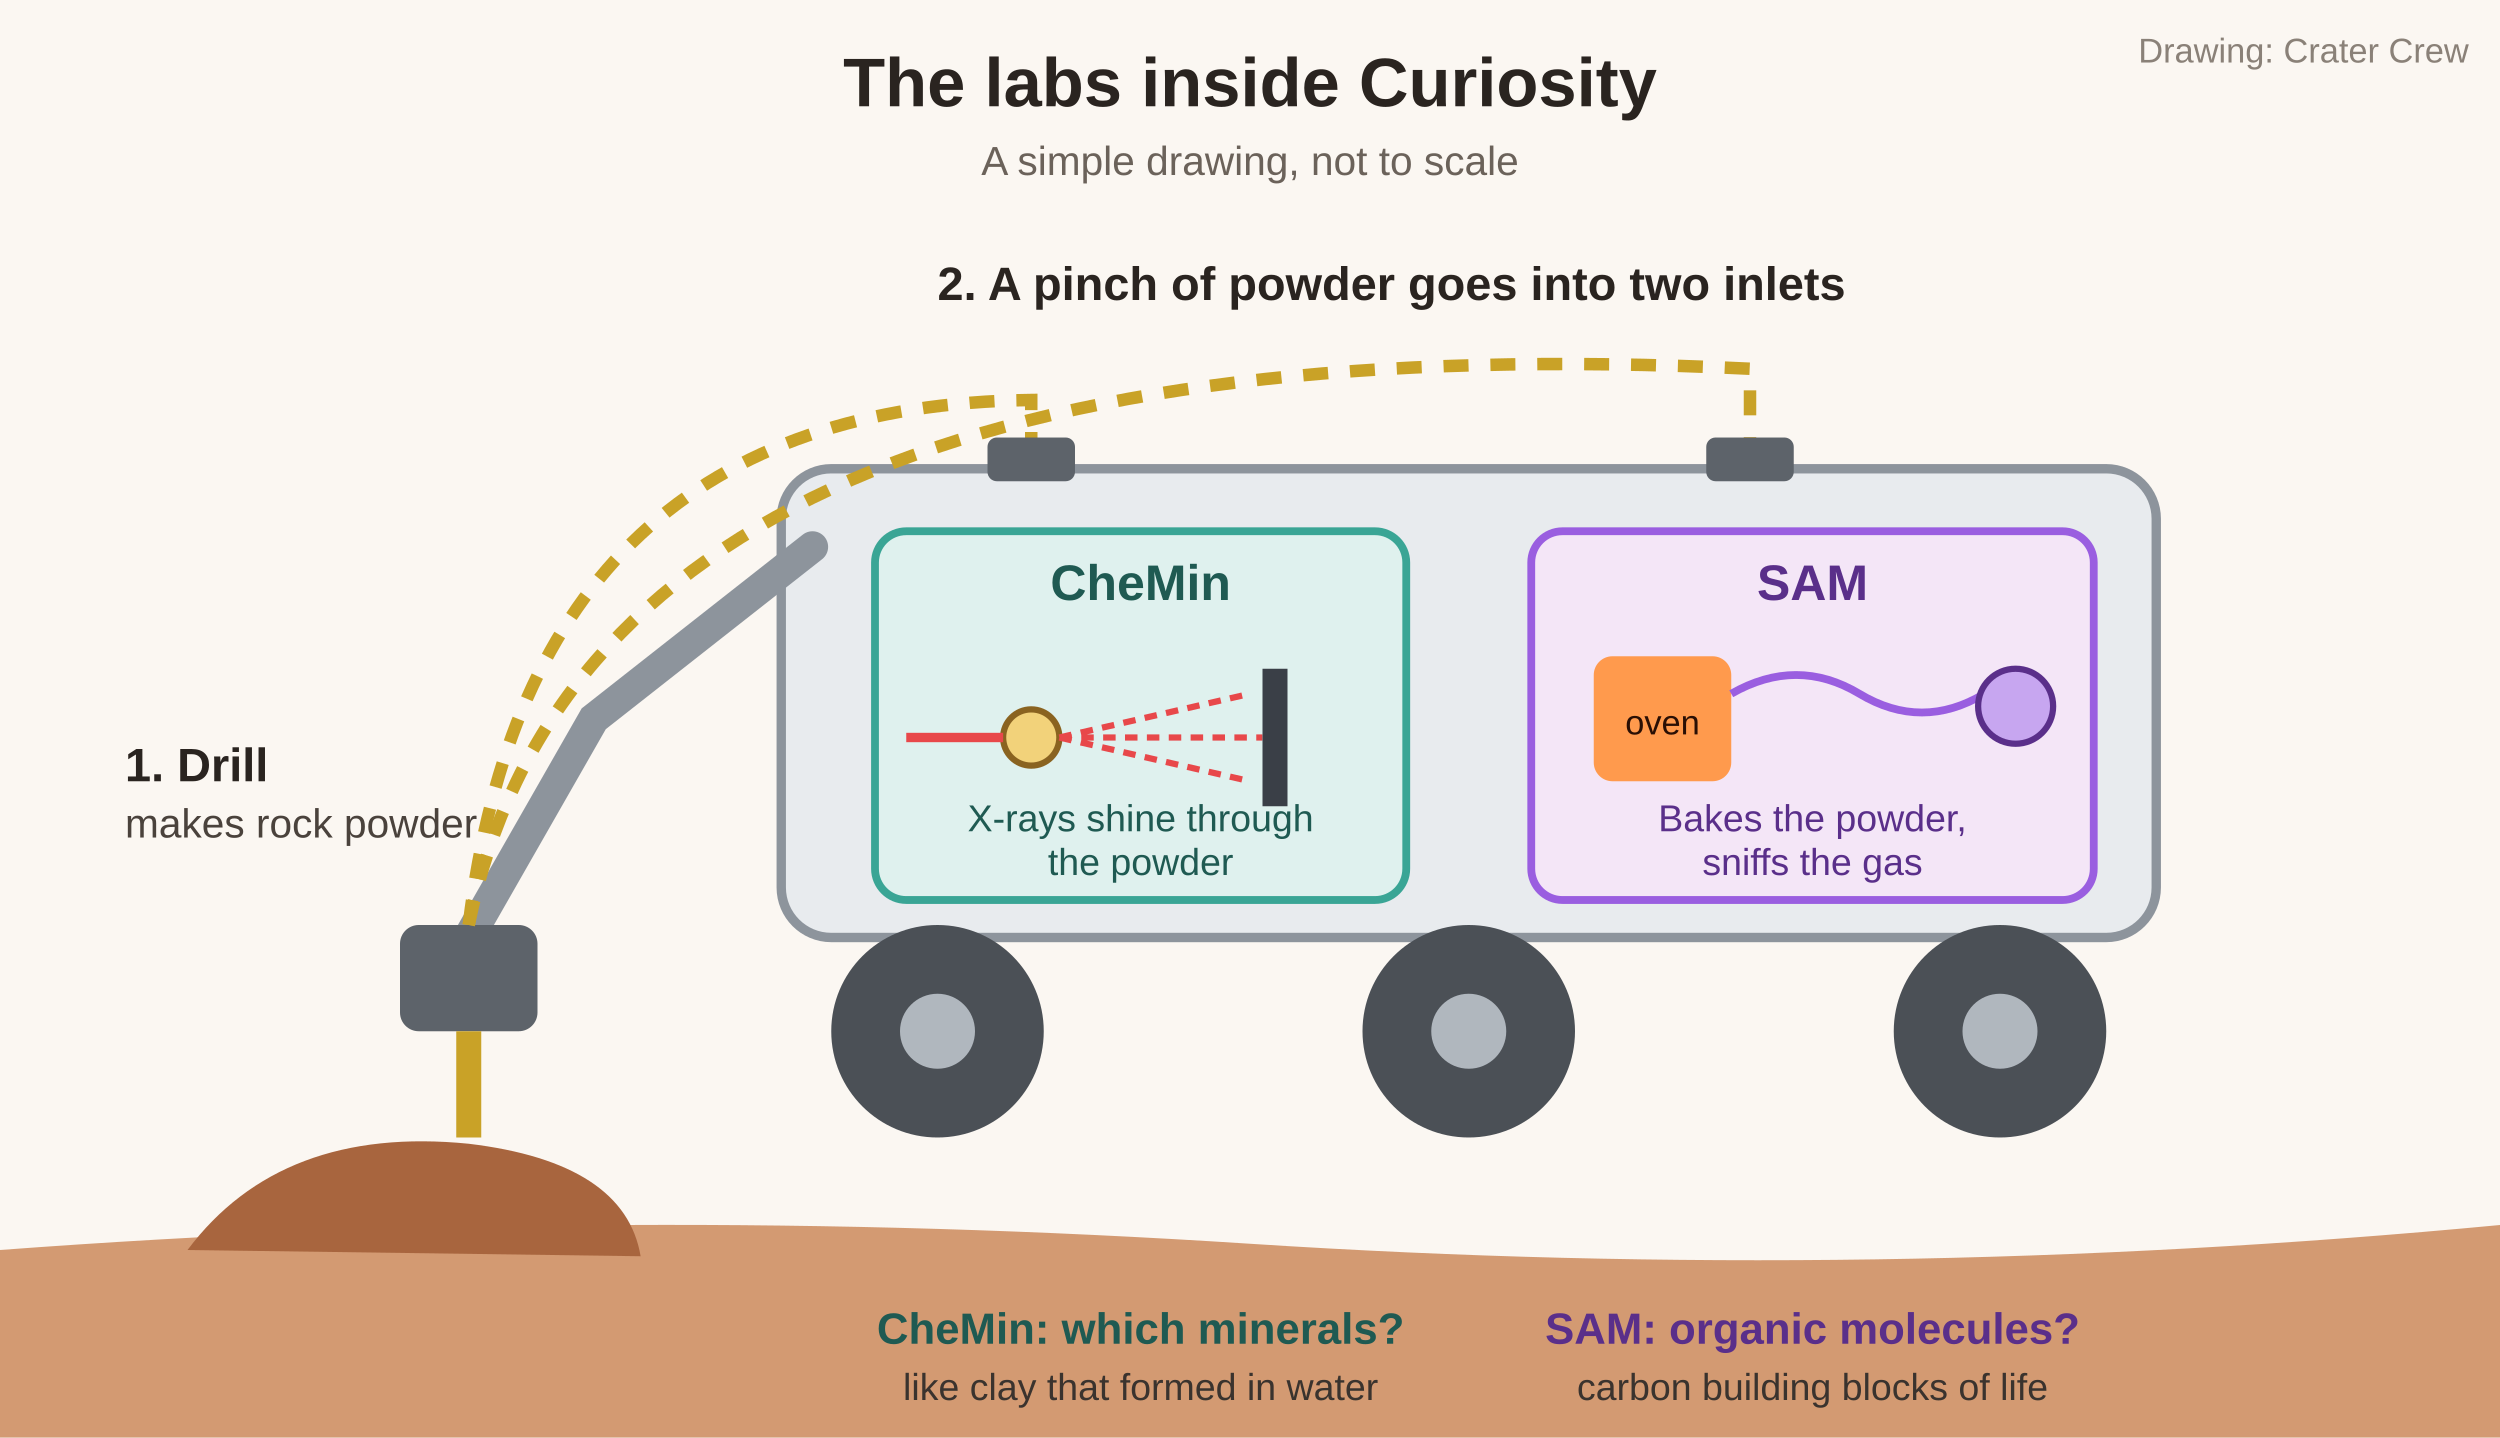
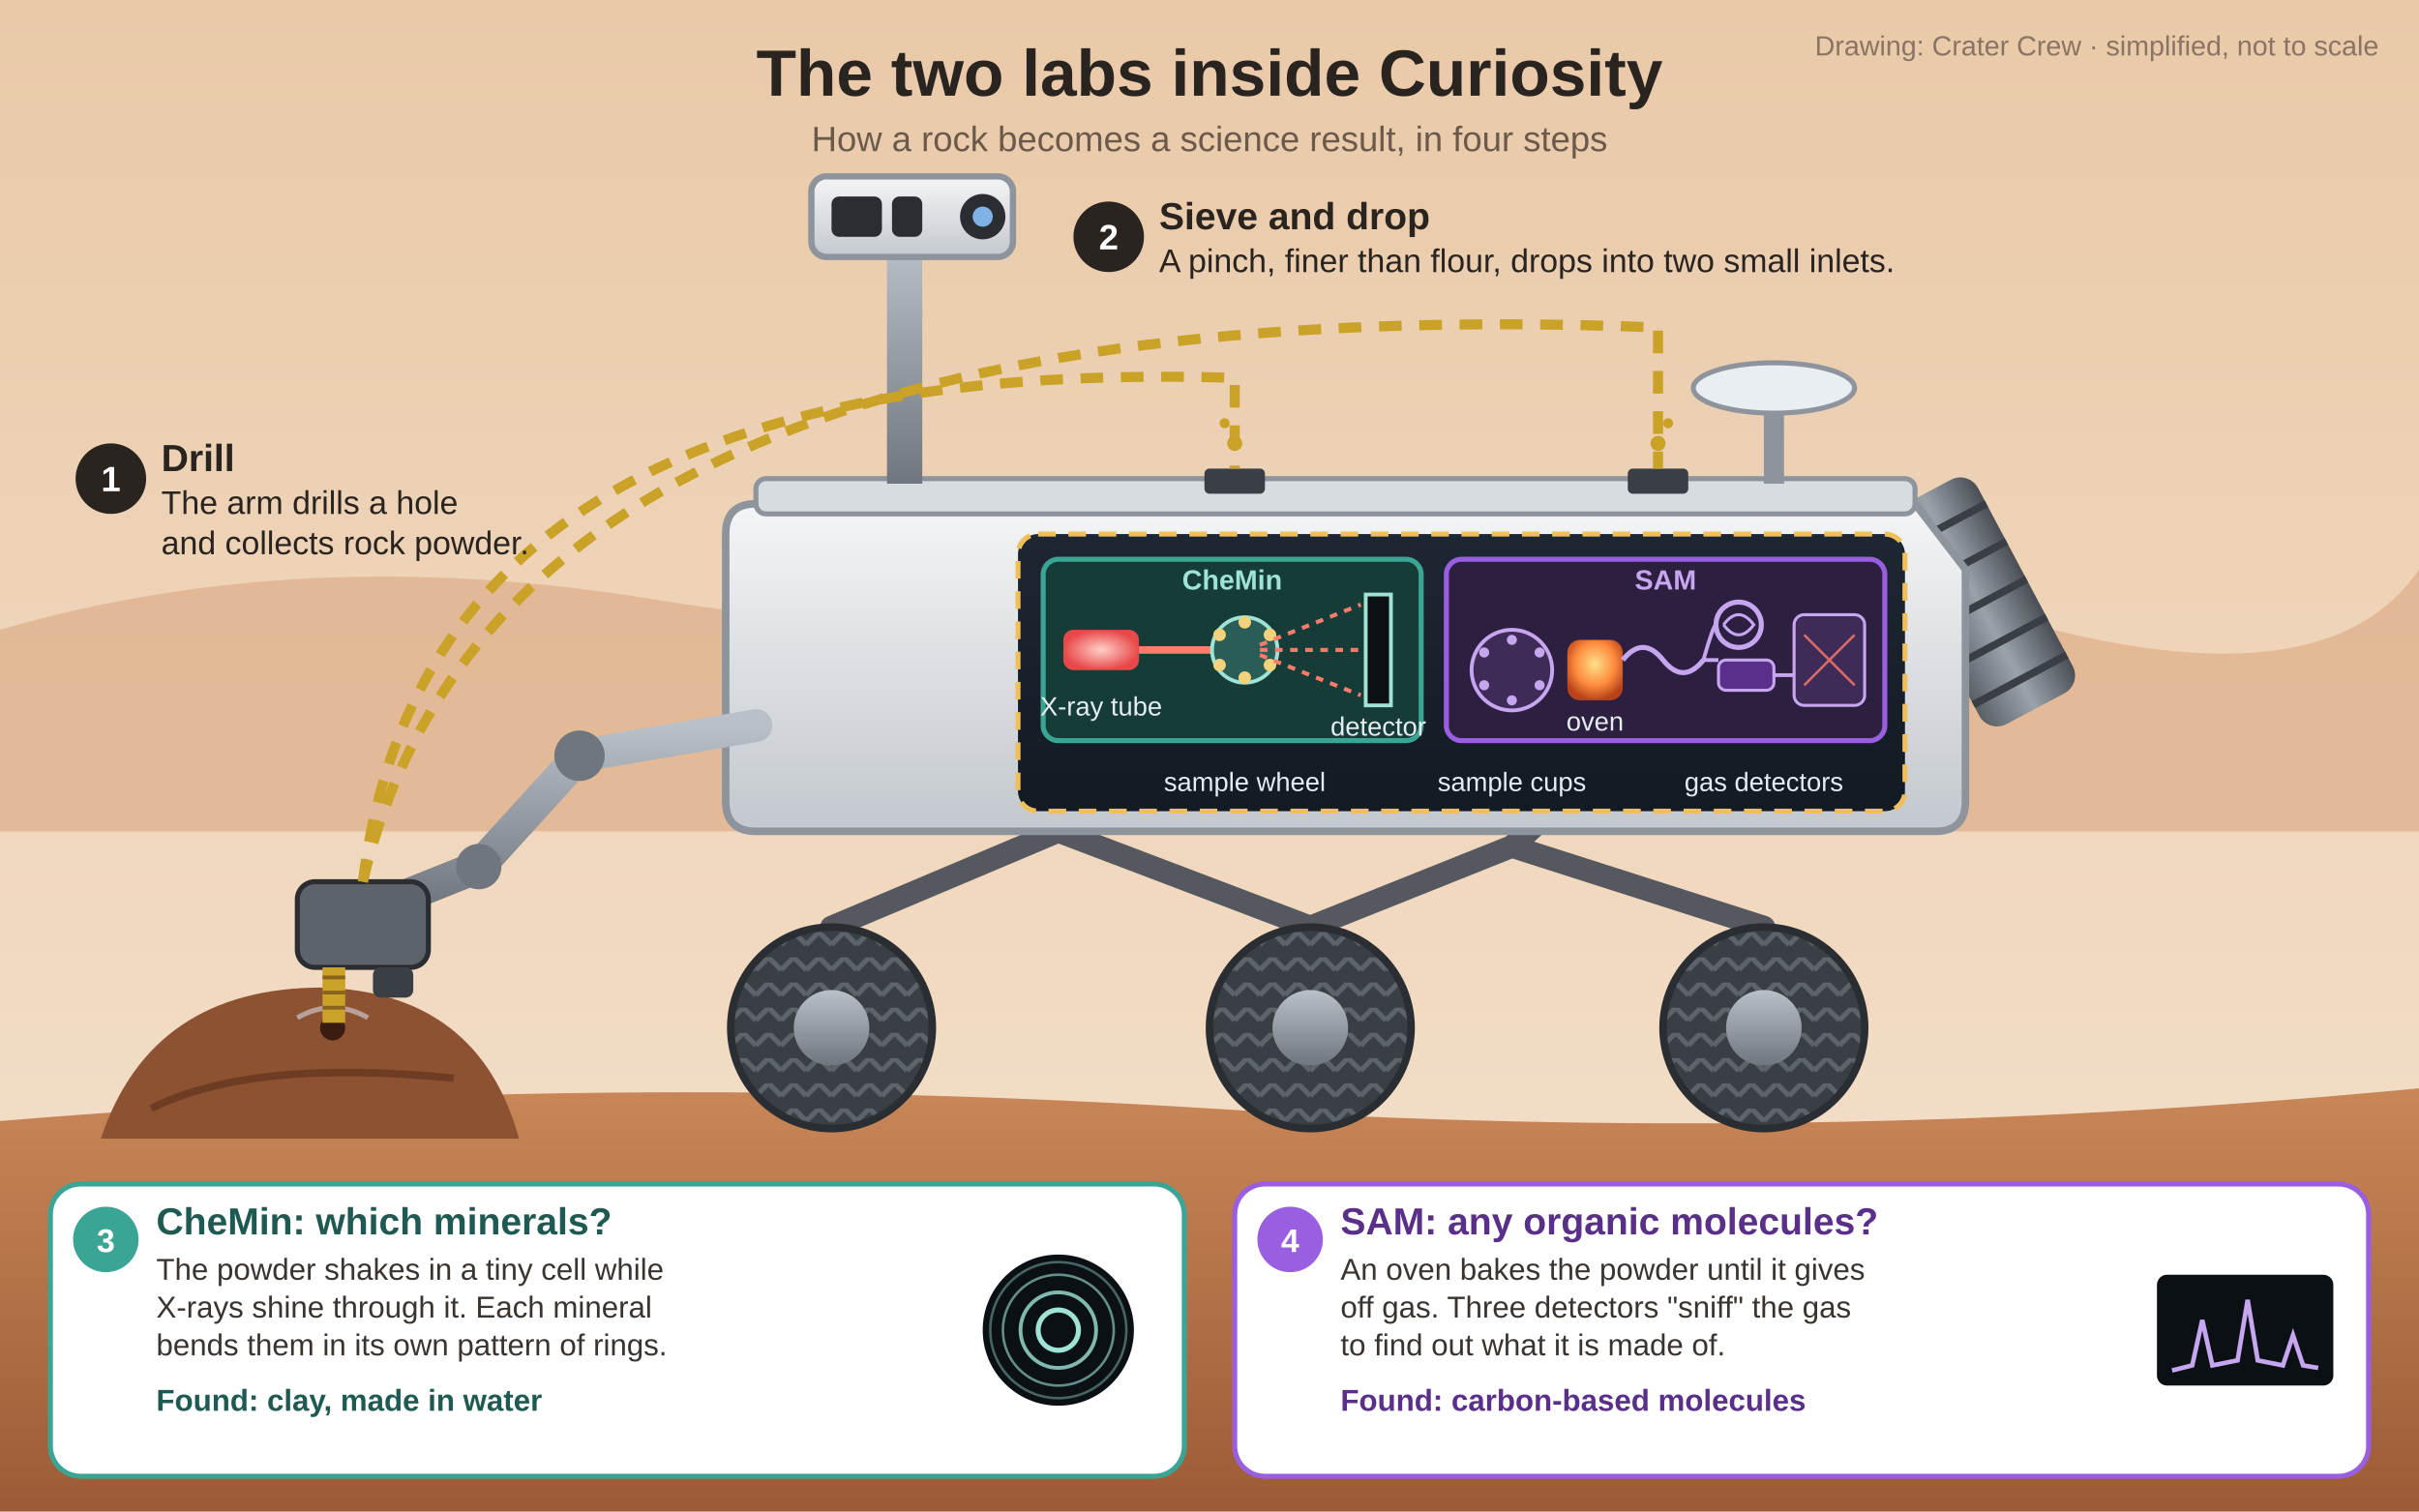
- <svg xmlns="http://www.w3.org/2000/svg" viewBox="0 0 800 460" font-family="Arial, Helvetica, sans-serif">
-   <rect width="800" height="460" fill="#fbf7f2" />
-   <text x="400" y="34" text-anchor="middle" font-size="22" font-weight="700" fill="#2a2420">The labs inside Curiosity</text>
-   <text x="400" y="56" text-anchor="middle" font-size="13" fill="#6b625a">A simple drawing, not to scale</text>
-   <path d="M0 400 Q200 385 400 398 T800 392 V460 H0Z" fill="#d39a72" />
-   <path d="M60 400 Q90 360 150 366 Q200 372 205 402Z" fill="#a8653e" />
-   <rect x="250" y="150" width="440" height="150" rx="16" fill="#e8ebee" stroke="#8d949c" stroke-width="3" />
-   <circle cx="300" cy="330" r="34" fill="#4b5056" />
-   <circle cx="470" cy="330" r="34" fill="#4b5056" />
-   <circle cx="640" cy="330" r="34" fill="#4b5056" />
-   <circle cx="300" cy="330" r="12" fill="#b0b7be" />
-   <circle cx="470" cy="330" r="12" fill="#b0b7be" />
-   <circle cx="640" cy="330" r="12" fill="#b0b7be" />
-   <path d="M260 175 L190 230 L150 300" fill="none" stroke="#8d949c" stroke-width="10" stroke-linecap="round" />
-   <rect x="128" y="296" width="44" height="34" rx="6" fill="#5d636a" />
-   <rect x="146" y="330" width="8" height="34" fill="#c9a227" />
-   <text x="40" y="250" font-size="15" font-weight="700" fill="#2a2420">1. Drill</text>
-   <text x="40" y="268" font-size="13" fill="#4a423c">makes rock powder</text>
-   <path d="M150 296 Q170 130 330 128 L330 150" fill="none" stroke="#c9a227" stroke-width="4" stroke-dasharray="8 7" />
-   <path d="M150 296 Q190 100 560 118 L560 150" fill="none" stroke="#c9a227" stroke-width="4" stroke-dasharray="8 7" />
-   <text x="300" y="96" font-size="15" font-weight="700" fill="#2a2420">2. A pinch of powder goes into two inlets</text>
-   <rect x="316" y="140" width="28" height="14" rx="3" fill="#5d636a" />
-   <rect x="546" y="140" width="28" height="14" rx="3" fill="#5d636a" />
-   <rect x="280" y="170" width="170" height="118" rx="10" fill="#dff1ee" stroke="#3aa595" stroke-width="2.5" />
-   <text x="365" y="192" text-anchor="middle" font-size="16" font-weight="700" fill="#1f5a52">CheMin</text>
-   <circle cx="330" cy="236" r="9" fill="#f2d27a" stroke="#8a6320" stroke-width="2" />
-   <path d="M290 236 L321 236" stroke="#e8484a" stroke-width="3" />
-   <path d="M339 236 L400 222 M339 236 L404 236 M339 236 L400 250" stroke="#e8484a" stroke-width="2" stroke-dasharray="4 3" />
-   <rect x="404" y="214" width="8" height="44" fill="#3a3f47" />
-   <text x="365" y="266" text-anchor="middle" font-size="12" fill="#1f5a52">X-rays shine through</text>
-   <text x="365" y="280" text-anchor="middle" font-size="12" fill="#1f5a52">the powder</text>
-   <rect x="490" y="170" width="180" height="118" rx="10" fill="#f4e6f7" stroke="#9a5ee0" stroke-width="2.5" />
-   <text x="580" y="192" text-anchor="middle" font-size="16" font-weight="700" fill="#5a2f8a">SAM</text>
-   <rect x="510" y="210" width="44" height="40" rx="6" fill="#ff9a4d" />
-   <text x="532" y="235" text-anchor="middle" font-size="11" fill="#2a0f04">oven</text>
-   <path d="M554 222 Q575 210 595 222 T635 222" fill="none" stroke="#9a5ee0" stroke-width="2.5" />
-   <circle cx="645" cy="226" r="12" fill="#c7a6f0" stroke="#5a2f8a" stroke-width="2" />
-   <text x="580" y="266" text-anchor="middle" font-size="12" fill="#5a2f8a">Bakes the powder,</text>
-   <text x="580" y="280" text-anchor="middle" font-size="12" fill="#5a2f8a">sniffs the gas</text>
-   <text x="365" y="430" text-anchor="middle" font-size="14" font-weight="700" fill="#1f5a52">CheMin: which minerals?</text>
-   <text x="365" y="448" text-anchor="middle" font-size="12" fill="#3a332e">like clay that formed in water</text>
-   <text x="580" y="430" text-anchor="middle" font-size="14" font-weight="700" fill="#5a2f8a">SAM: organic molecules?</text>
-   <text x="580" y="448" text-anchor="middle" font-size="12" fill="#3a332e">carbon building blocks of life</text>
-   <text x="790" y="20" text-anchor="end" font-size="11" fill="#8a8178">Drawing: Crater Crew</text>
+ <svg xmlns="http://www.w3.org/2000/svg" viewBox="0 0 960 600" font-family="Arial, Helvetica, sans-serif">
+   <defs>
+     <linearGradient id="sky" x1="0" y1="0" x2="0" y2="1">
+       <stop offset="0" stop-color="#e9c9a8" />
+       <stop offset="1" stop-color="#f6e3cf" />
+     </linearGradient>
+     <linearGradient id="ground" x1="0" y1="0" x2="0" y2="1">
+       <stop offset="0" stop-color="#c98657" />
+       <stop offset="1" stop-color="#9c5b36" />
+     </linearGradient>
+     <linearGradient id="body" x1="0" y1="0" x2="0" y2="1">
+       <stop offset="0" stop-color="#f4f5f6" />
+       <stop offset="1" stop-color="#c3c8ce" />
+     </linearGradient>
+     <linearGradient id="metal" x1="0" y1="0" x2="0" y2="1">
+       <stop offset="0" stop-color="#b9c0c8" />
+       <stop offset="1" stop-color="#6f767e" />
+     </linearGradient>
+     <linearGradient id="gold" x1="0" y1="0" x2="1" y2="1">
+       <stop offset="0" stop-color="#f4d98a" />
+       <stop offset=".5" stop-color="#c99a3a" />
+       <stop offset="1" stop-color="#8a6320" />
+     </linearGradient>
+     <linearGradient id="rtg" x1="0" y1="0" x2="1" y2="0">
+       <stop offset="0" stop-color="#5a5f66" />
+       <stop offset=".5" stop-color="#9aa2aa" />
+       <stop offset="1" stop-color="#4a4f55" />
+     </linearGradient>
+     <linearGradient id="cut" x1="0" y1="0" x2="0" y2="1">
+       <stop offset="0" stop-color="#1d2733" />
+       <stop offset="1" stop-color="#121a23" />
+     </linearGradient>
+     <radialGradient id="glowX" cx=".5" cy=".5" r=".5">
+       <stop offset="0" stop-color="#ffd0c8" />
+       <stop offset="1" stop-color="#e8484a" />
+     </radialGradient>
+     <radialGradient id="oven" cx=".5" cy=".4" r=".6">
+       <stop offset="0" stop-color="#ffe08a" />
+       <stop offset=".6" stop-color="#ff8a3d" />
+       <stop offset="1" stop-color="#b8431a" />
+     </radialGradient>
+     <pattern id="tread" width="10" height="10" patternUnits="userSpaceOnUse">
+       <rect width="10" height="10" fill="#3a3f45" />
+       <path d="M0 5 L5 0 L10 5" stroke="#5d636a" stroke-width="2" fill="none" />
+     </pattern>
+   </defs>
+   <rect width="960" height="600" fill="url(#sky)" />
+   <path d="M0 250 Q120 215 260 238 T520 228 T780 240 T960 226 V330 H0Z" fill="#d9a37a" opacity=".55" />
+   <path d="M0 445 Q240 425 480 440 T960 432 V600 H0Z" fill="url(#ground)" />
+   <g fill="#7a4428" opacity=".5">
+     <ellipse cx="640" cy="520" rx="26" ry="7" />
+     <ellipse cx="860" cy="486" rx="18" ry="5" />
+     <ellipse cx="380" cy="560" rx="22" ry="6" />
+   </g>
+   <text x="480" y="38" text-anchor="middle" font-size="26" font-weight="700" fill="#2a2420">The two labs inside Curiosity</text>
+   <text x="480" y="60" text-anchor="middle" font-size="14" fill="#6b5a4c">How a rock becomes a science result, in four steps</text>
+   <path d="M40 452 Q60 392 128 392 Q190 394 206 452Z" fill="#8d5232" />
+   <path d="M60 440 Q100 420 180 428" stroke="#6e3c22" stroke-width="3" fill="none" />
+   <circle cx="132" cy="408" r="5" fill="#3a1d10" />
+   <path d="M118 404 Q132 396 146 404" stroke="#b7a19a" stroke-width="2" fill="none" />
+   <g>
+     <path d="M330 368 L420 330 L520 368 M520 368 L600 336 L700 368 M600 336 L640 300" stroke="#55595f" stroke-width="9" fill="none" stroke-linecap="round" stroke-linejoin="round" />
+     <g>
+       <circle cx="330" cy="408" r="40" fill="url(#tread)" stroke="#2a2d31" stroke-width="3" />
+       <circle cx="330" cy="408" r="15" fill="url(#metal)" />
+     </g>
+     <g>
+       <circle cx="520" cy="408" r="40" fill="url(#tread)" stroke="#2a2d31" stroke-width="3" />
+       <circle cx="520" cy="408" r="15" fill="url(#metal)" />
+     </g>
+     <g>
+       <circle cx="700" cy="408" r="40" fill="url(#tread)" stroke="#2a2d31" stroke-width="3" />
+       <circle cx="700" cy="408" r="15" fill="url(#metal)" />
+     </g>
+     <g transform="rotate(-28 790 250)">
+       <rect x="770" y="190" width="42" height="96" rx="8" fill="url(#rtg)" />
+       <g stroke="#3a3f45" stroke-width="3">
+         <path d="M770 205 H812 M770 222 H812 M770 239 H812 M770 256 H812 M770 273 H812" />
+       </g>
+     </g>
+     <path d="M300 200 H760 L780 226 V318 Q780 330 768 330 H300 Q288 330 288 318 V212 Q288 200 300 200Z" fill="url(#body)" stroke="#8d949c" stroke-width="3" />
+     <rect x="300" y="190" width="460" height="14" rx="4" fill="#d7dce1" stroke="#8d949c" stroke-width="2" />
+     <rect x="700" y="160" width="8" height="32" fill="#8d949c" />
+     <ellipse cx="704" cy="154" rx="32" ry="10" fill="#e9eef3" stroke="#8d949c" stroke-width="2" />
+     <rect x="352" y="96" width="14" height="96" fill="url(#metal)" />
+     <rect x="322" y="70" width="80" height="32" rx="6" fill="url(#body)" stroke="#8d949c" stroke-width="2.5" />
+     <circle cx="390" cy="86" r="9" fill="#2a2d31" />
+     <circle cx="390" cy="86" r="4" fill="#7fb2e6" />
+     <rect x="330" y="78" width="20" height="16" rx="3" fill="#2a2d31" />
+     <rect x="354" y="78" width="12" height="16" rx="3" fill="#2a2d31" />
+     <path d="M300 288 L230 300 L190 344 L150 360" stroke="url(#metal)" stroke-width="13" fill="none" stroke-linecap="round" stroke-linejoin="round" />
+     <circle cx="230" cy="300" r="10" fill="#6f767e" />
+     <circle cx="190" cy="344" r="9" fill="#6f767e" />
+     <rect x="118" y="350" width="52" height="34" rx="7" fill="#5d636a" stroke="#2a2d31" stroke-width="2" />
+     <rect x="128" y="384" width="9" height="22" fill="#c9a227" />
+     <path d="M128 388 H137 M128 394 H137 M128 400 H137" stroke="#8a6320" stroke-width="1.5" />
+     <rect x="148" y="384" width="16" height="12" rx="3" fill="#3a3f45" />
+   </g>
+   <rect x="404" y="212" width="352" height="110" rx="8" fill="url(#cut)" stroke="#f0bf5a" stroke-width="2" stroke-dasharray="7 5" />
+   <g>
+     <rect x="414" y="222" width="150" height="72" rx="6" fill="#163c38" stroke="#3aa595" stroke-width="2" />
+     <rect x="422" y="250" width="30" height="16" rx="4" fill="url(#glowX)" />
+     <path d="M452 258 L488 258" stroke="#ff7b6c" stroke-width="3" />
+     <circle cx="494" cy="258" r="13" fill="#2b5d57" stroke="#9fe3d6" stroke-width="1.5" />
+     <g fill="#f2d27a">
+       <circle cx="494" cy="247" r="2.5" />
+       <circle cx="504" cy="252" r="2.5" />
+       <circle cx="504" cy="264" r="2.5" />
+       <circle cx="494" cy="269" r="2.5" />
+       <circle cx="484" cy="264" r="2.5" />
+       <circle cx="484" cy="252" r="2.5" />
+     </g>
+     <path d="M500 256 L540 240 M500 258 L542 258 M500 260 L540 276" stroke="#ff7b6c" stroke-width="1.6" stroke-dasharray="3 3" />
+     <rect x="542" y="236" width="10" height="44" fill="#0b1015" stroke="#9fe3d6" stroke-width="1.5" />
+     <text x="489" y="234" text-anchor="middle" font-size="11" font-weight="700" fill="#9fe3d6">CheMin</text>
+   </g>
+   <g>
+     <rect x="574" y="222" width="174" height="72" rx="6" fill="#2d1f40" stroke="#9a5ee0" stroke-width="2" />
+     <circle cx="600" cy="266" r="16" fill="#3e2b58" stroke="#c7a6f0" stroke-width="1.5" />
+     <g fill="#c7a6f0">
+       <circle cx="600" cy="254" r="2" />
+       <circle cx="611" cy="259" r="2" />
+       <circle cx="611" cy="272" r="2" />
+       <circle cx="600" cy="278" r="2" />
+       <circle cx="589" cy="272" r="2" />
+       <circle cx="589" cy="259" r="2" />
+     </g>
+     <rect x="622" y="254" width="22" height="24" rx="5" fill="url(#oven)" />
+     <path d="M644 262 Q652 252 660 262 T676 262" stroke="#c7a6f0" stroke-width="2" fill="none" />
+     <circle cx="690" cy="248" r="9" fill="none" stroke="#c7a6f0" stroke-width="2" />
+     <path d="M684 248 Q690 240 696 248 Q690 256 684 248" stroke="#c7a6f0" stroke-width="1.2" fill="none" />
+     <rect x="682" y="262" width="22" height="12" rx="3" fill="#5a2f8a" stroke="#c7a6f0" stroke-width="1.2" />
+     <rect x="712" y="244" width="28" height="36" rx="4" fill="#3e2b58" stroke="#c7a6f0" stroke-width="1.2" />
+     <path d="M716 252 L736 272 M736 252 L716 272" stroke="#ff7b6c" stroke-width="1" opacity=".8" />
+     <path d="M676 262 L682 262 M676 262 Q680 248 681 248 M704 268 L712 268" stroke="#c7a6f0" stroke-width="1.5" fill="none" />
+     <text x="661" y="234" text-anchor="middle" font-size="11" font-weight="700" fill="#c7a6f0">SAM</text>
+   </g>
+   <rect x="478" y="186" width="24" height="10" rx="2" fill="#3a3f45" />
+   <rect x="646" y="186" width="24" height="10" rx="2" fill="#3a3f45" />
+   <path d="M144 350 Q170 140 490 150 L490 186" fill="none" stroke="#c9a227" stroke-width="4" stroke-dasharray="9 7" />
+   <path d="M144 350 Q200 112 658 130 L658 186" fill="none" stroke="#c9a227" stroke-width="4" stroke-dasharray="9 7" />
+   <g fill="#c9a227">
+     <circle cx="490" cy="176" r="3" />
+     <circle cx="486" cy="168" r="2" />
+     <circle cx="658" cy="176" r="3" />
+     <circle cx="662" cy="168" r="2" />
+   </g>
+   <g font-size="13" fill="#2a2420">
+     <circle cx="44" cy="190" r="14" fill="#2a2420" />
+     <text x="44" y="195" text-anchor="middle" font-size="14" font-weight="700" fill="#fff">1</text>
+     <text x="64" y="187" font-weight="700" font-size="15">Drill</text>
+     <text x="64" y="204">The arm drills a hole</text>
+     <text x="64" y="220">and collects rock powder.</text>
+     <circle cx="440" cy="94" r="14" fill="#2a2420" />
+     <text x="440" y="99" text-anchor="middle" font-size="14" font-weight="700" fill="#fff">2</text>
+     <text x="460" y="91" font-weight="700" font-size="15">Sieve and drop</text>
+     <text x="460" y="108">A pinch, finer than flour, drops into two small inlets.</text>
+   </g>
+   <g>
+     <rect x="20" y="470" width="450" height="116" rx="12" fill="#ffffff" stroke="#3aa595" stroke-width="2" />
+     <circle cx="42" cy="492" r="13" fill="#3aa595" />
+     <text x="42" y="497" text-anchor="middle" font-size="13" font-weight="700" fill="#fff">3</text>
+     <text x="62" y="490" font-size="15" font-weight="700" fill="#1f5a52">CheMin: which minerals?</text>
+     <text x="62" y="508" font-size="12" fill="#3a332e">The powder shakes in a tiny cell while</text>
+     <text x="62" y="523" font-size="12" fill="#3a332e">X-rays shine through it. Each mineral</text>
+     <text x="62" y="538" font-size="12" fill="#3a332e">bends them in its own pattern of rings.</text>
+     <text x="62" y="560" font-size="12" font-weight="700" fill="#1f5a52">Found: clay, made in water</text>
+     <g transform="translate(420 528)">
+       <circle r="30" fill="#0b1015" />
+       <circle r="8" fill="none" stroke="#9fe3d6" stroke-width="2" />
+       <circle r="15" fill="none" stroke="#9fe3d6" stroke-width="1.5" opacity=".8" />
+       <circle r="22" fill="none" stroke="#9fe3d6" stroke-width="1" opacity=".6" />
+       <circle r="27" fill="none" stroke="#9fe3d6" stroke-width="1" opacity=".4" />
+     </g>
+   </g>
+   <g>
+     <rect x="490" y="470" width="450" height="116" rx="12" fill="#ffffff" stroke="#9a5ee0" stroke-width="2" />
+     <circle cx="512" cy="492" r="13" fill="#9a5ee0" />
+     <text x="512" y="497" text-anchor="middle" font-size="13" font-weight="700" fill="#fff">4</text>
+     <text x="532" y="490" font-size="15" font-weight="700" fill="#5a2f8a">SAM: any organic molecules?</text>
+     <text x="532" y="508" font-size="12" fill="#3a332e">An oven bakes the powder until it gives</text>
+     <text x="532" y="523" font-size="12" fill="#3a332e">off gas. Three detectors "sniff" the gas</text>
+     <text x="532" y="538" font-size="12" fill="#3a332e">to find out what it is made of.</text>
+     <text x="532" y="560" font-size="12" font-weight="700" fill="#5a2f8a">Found: carbon-based molecules</text>
+     <g transform="translate(856 506)">
+       <rect x="0" y="0" width="70" height="44" rx="4" fill="#0b1015" />
+       <path d="M6 38 L14 36 L18 18 L22 36 L32 34 L36 10 L40 34 L50 36 L54 24 L58 36 L64 37" fill="none" stroke="#c7a6f0" stroke-width="1.8" />
+     </g>
+   </g>
+   <g font-size="10.5" fill="#e6ecf1" text-anchor="middle">
+     <text x="437" y="284">X-ray tube</text>
+     <text x="494" y="314">sample wheel</text>
+     <text x="547" y="292">detector</text>
+     <text x="600" y="314">sample cups</text>
+     <text x="633" y="290">oven</text>
+     <text x="700" y="314">gas detectors</text>
+   </g>
+   <text x="944" y="22" text-anchor="end" font-size="11" fill="#8a7464">Drawing: Crater Crew · simplified, not to scale</text>
</svg>
